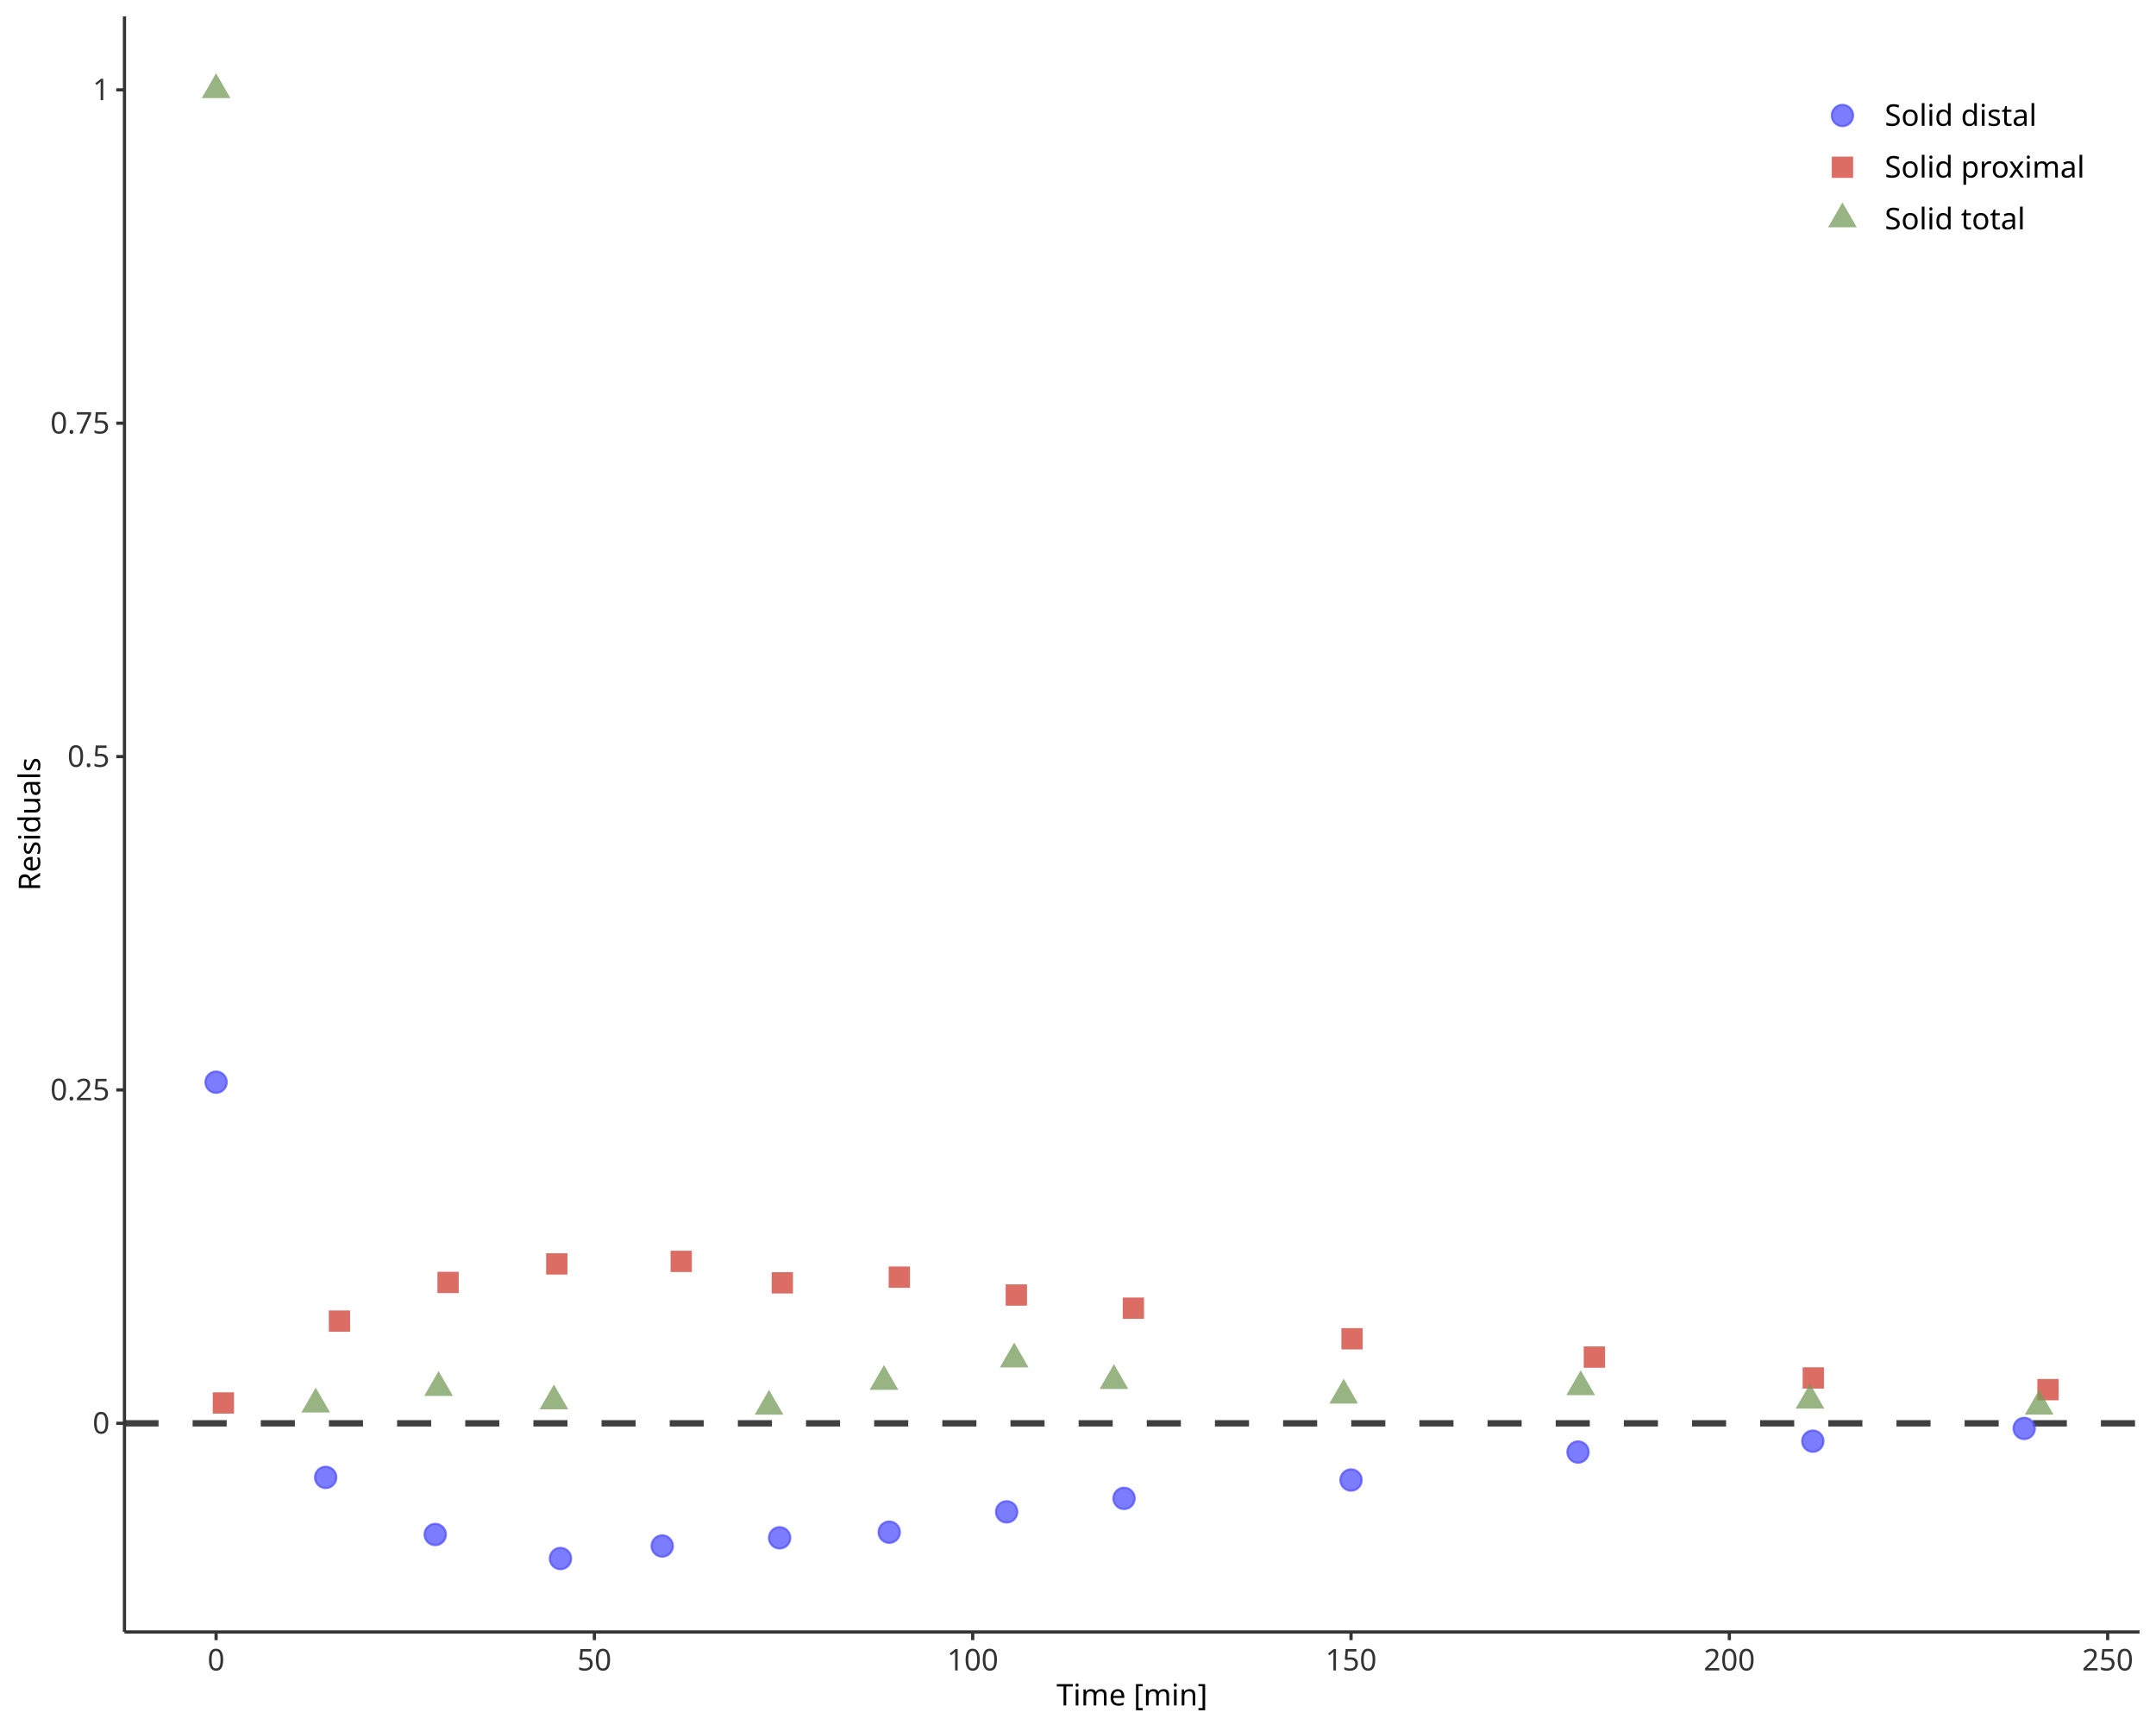
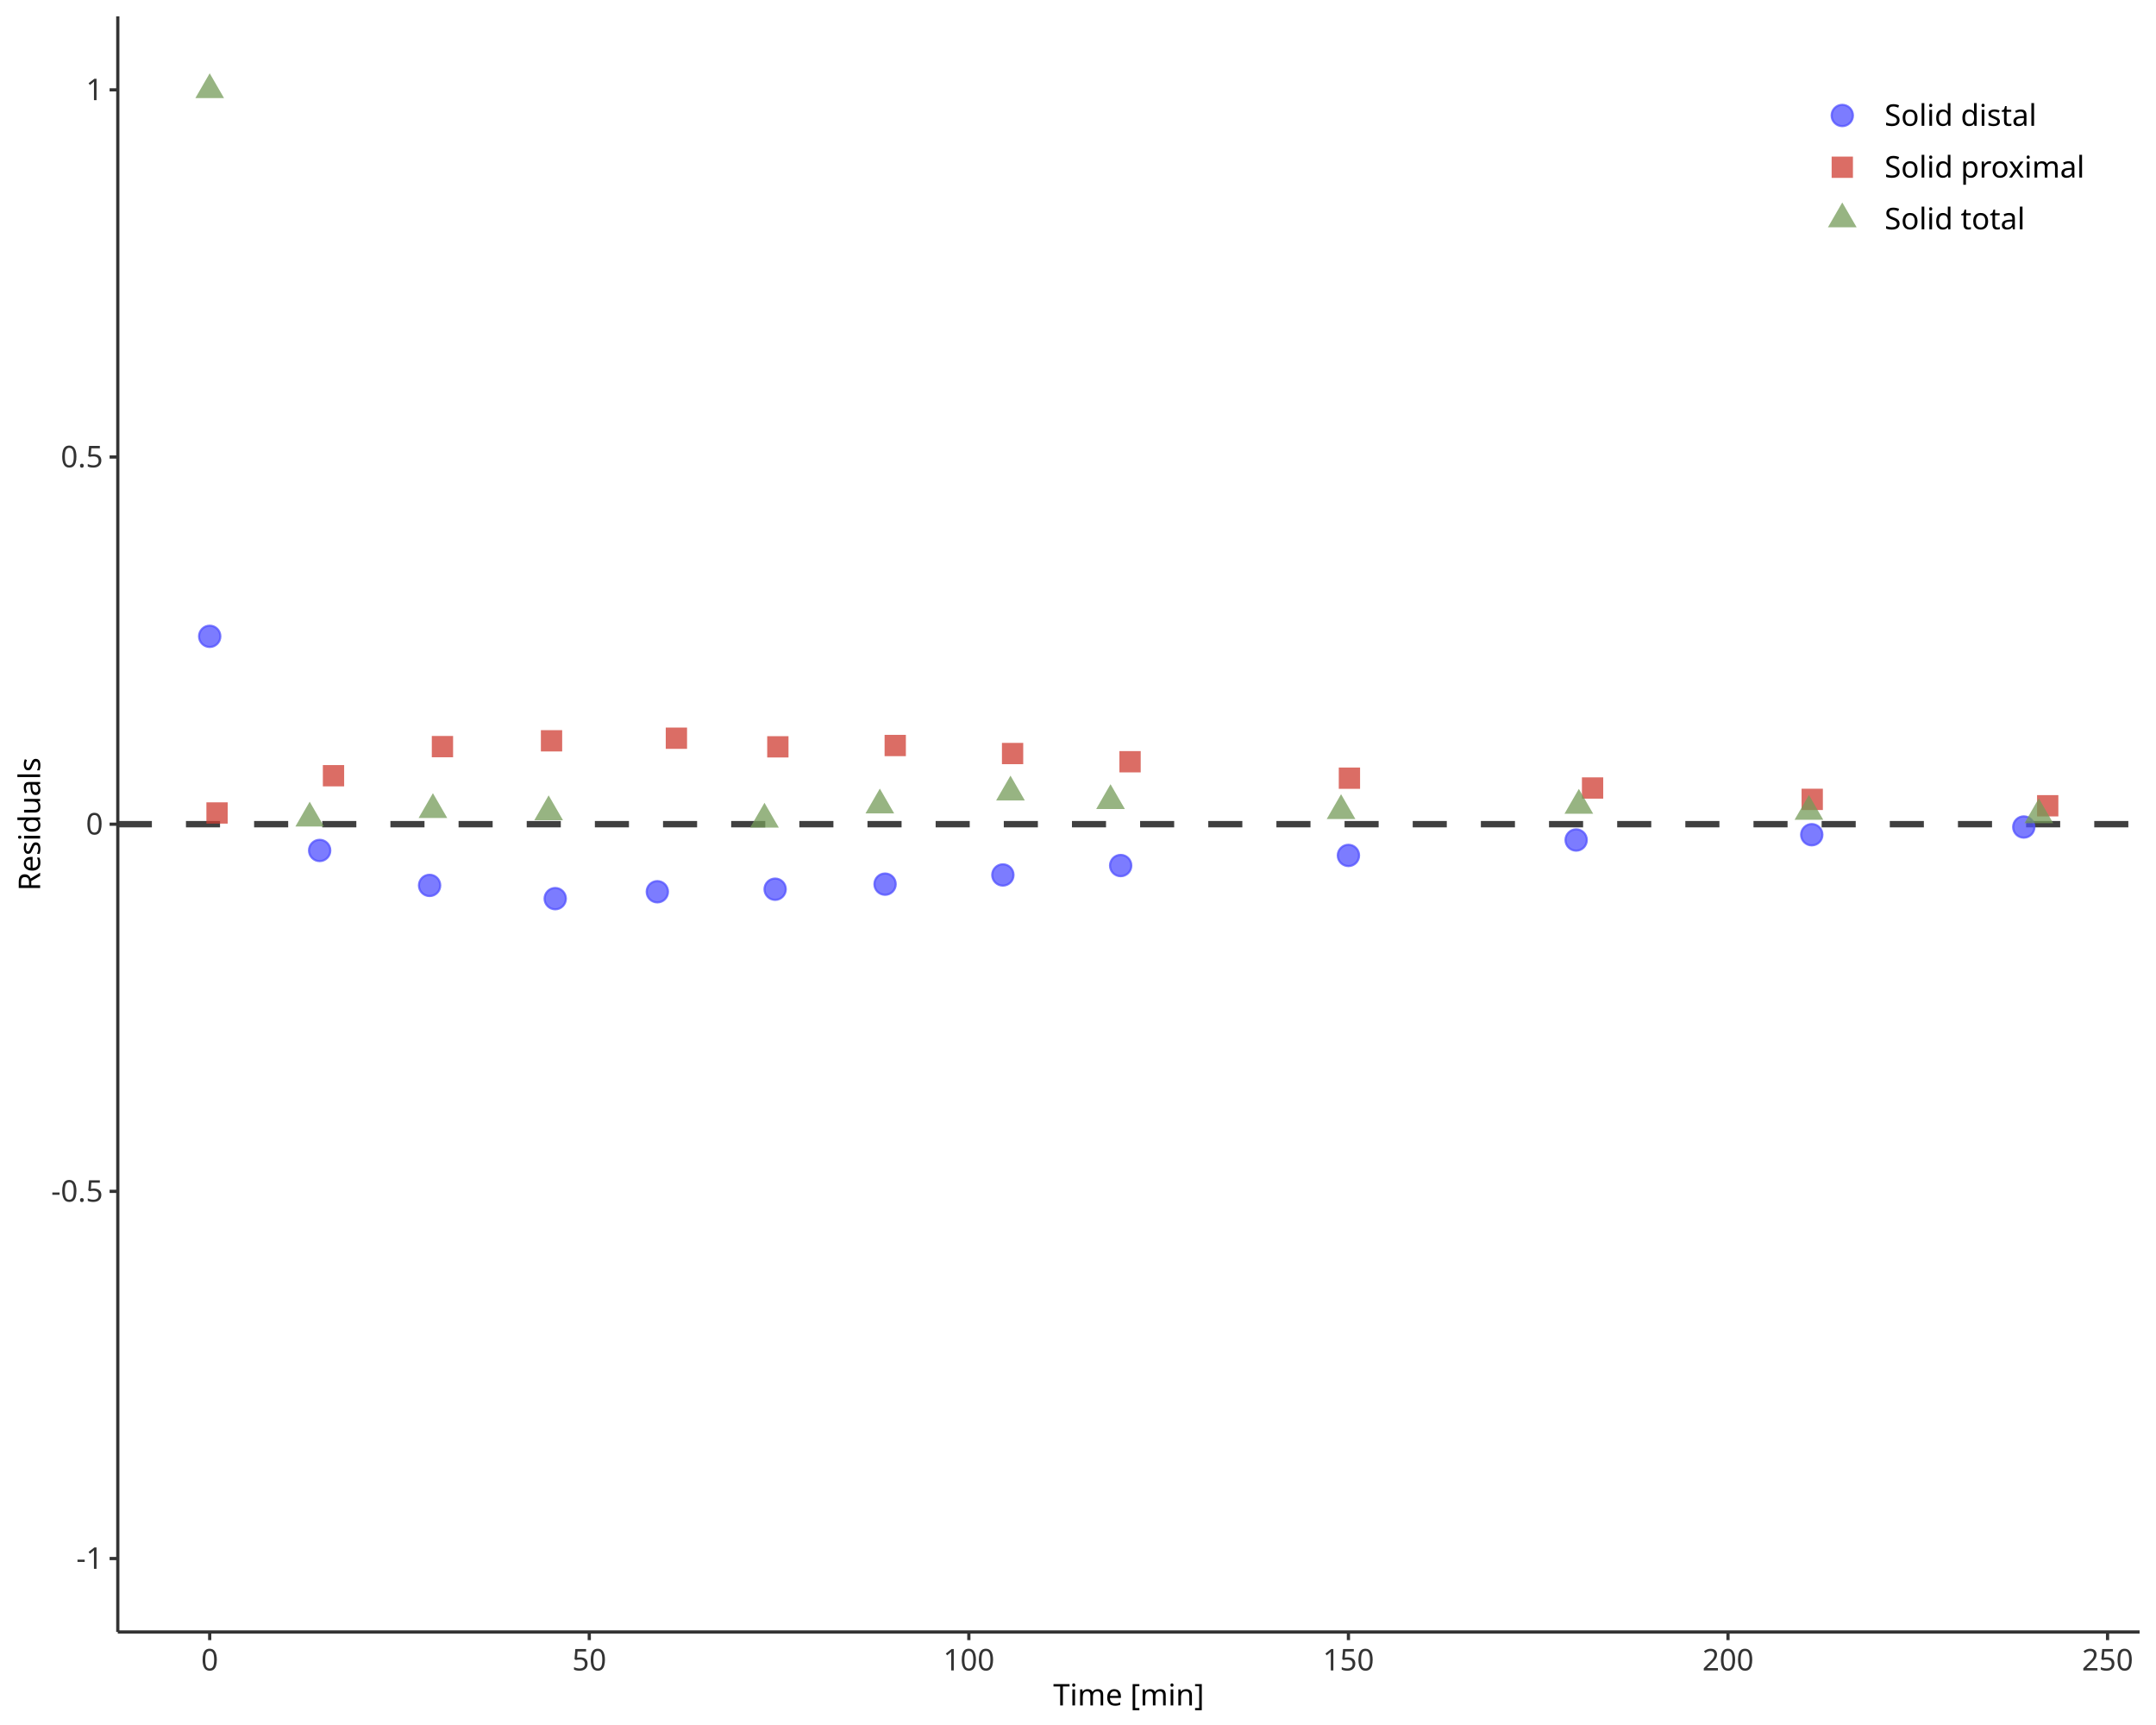
<svg xmlns="http://www.w3.org/2000/svg" class="svglite" data-engine-version="2.0" width="720.00pt" height="576.00pt" viewBox="0 0 720.00 576.00">
  <defs>
    <style type="text/css">
    .svglite line, .svglite polyline, .svglite polygon, .svglite path, .svglite rect, .svglite circle {
      fill: none;
      stroke: #000000;
      stroke-linecap: round;
      stroke-linejoin: round;
      stroke-miterlimit: 10.00;
    }
  </style>
  </defs>
  <rect width="100%" height="100%" style="stroke: none; fill: #FFFFFF;" />
  <defs>
    <clipPath id="cpMC4wMHw3MjAuMDB8MC4wMHw1NzYuMDA=">
      <rect x="0.00" y="0.00" width="720.00" height="576.00" />
    </clipPath>
  </defs>
  <g clip-path="url(#cpMC4wMHw3MjAuMDB8MC4wMHw1NzYuMDA=)">
    <rect x="0.00" y="0.00" width="720.00" height="576.00" style="stroke-width: 1.07; stroke: none; fill: #FFFFFF;" />
  </g>
  <defs>
-     <clipPath id="cpNDEuNTd8NzE0LjUyfDUuNDh8NTQ0Ljkz">
-       <rect x="41.57" y="5.48" width="672.95" height="539.45" />
+     <clipPath id="cpMzkuMzR8NzE0LjUyfDUuNDh8NTQ0Ljkz">
+       <rect x="39.34" y="5.48" width="675.18" height="539.45" />
    </clipPath>
  </defs>
-   <g clip-path="url(#cpNDEuNTd8NzE0LjUyfDUuNDh8NTQ0Ljkz)">
-     <rect x="41.57" y="5.48" width="672.95" height="539.45" style="stroke-width: 1.07; stroke: none; fill: #FFFFFF;" />
-     <polyline points="41.57,530.91 714.52,530.91 " style="stroke-width: 0.53; stroke: #FFFFFF; stroke-linecap: butt;" />
-     <polyline points="41.57,419.60 714.52,419.60 " style="stroke-width: 0.53; stroke: #FFFFFF; stroke-linecap: butt;" />
-     <polyline points="41.57,308.29 714.52,308.29 " style="stroke-width: 0.53; stroke: #FFFFFF; stroke-linecap: butt;" />
-     <polyline points="41.57,196.97 714.52,196.97 " style="stroke-width: 0.53; stroke: #FFFFFF; stroke-linecap: butt;" />
-     <polyline points="41.57,85.66 714.52,85.66 " style="stroke-width: 0.53; stroke: #FFFFFF; stroke-linecap: butt;" />
-     <polyline points="135.33,544.93 135.33,5.48 " style="stroke-width: 0.53; stroke: #FFFFFF; stroke-linecap: butt;" />
-     <polyline points="261.67,544.93 261.67,5.48 " style="stroke-width: 0.53; stroke: #FFFFFF; stroke-linecap: butt;" />
-     <polyline points="388.01,544.93 388.01,5.48 " style="stroke-width: 0.53; stroke: #FFFFFF; stroke-linecap: butt;" />
-     <polyline points="514.35,544.93 514.35,5.48 " style="stroke-width: 0.53; stroke: #FFFFFF; stroke-linecap: butt;" />
-     <polyline points="640.69,544.93 640.69,5.48 " style="stroke-width: 0.53; stroke: #FFFFFF; stroke-linecap: butt;" />
+   <g clip-path="url(#cpMzkuMzR8NzE0LjUyfDUuNDh8NTQ0Ljkz)">
+     <rect x="39.34" y="5.48" width="675.18" height="539.45" style="stroke-width: 1.07; stroke: none; fill: #FFFFFF;" />
  </g>
  <g clip-path="url(#cpMC4wMHw3MjAuMDB8MC4wMHw1NzYuMDA=)">
</g>
-   <g clip-path="url(#cpNDEuNTd8NzE0LjUyfDUuNDh8NTQ0Ljkz)">
+   <g clip-path="url(#cpMzkuMzR8NzE0LjUyfDUuNDh8NTQ0Ljkz)">
</g>
  <g clip-path="url(#cpMC4wMHw3MjAuMDB8MC4wMHw1NzYuMDA=)">
</g>
-   <g clip-path="url(#cpNDEuNTd8NzE0LjUyfDUuNDh8NTQ0Ljkz)">
+   <g clip-path="url(#cpMzkuMzR8NzE0LjUyfDUuNDh8NTQ0Ljkz)">
</g>
  <g clip-path="url(#cpMC4wMHw3MjAuMDB8MC4wMHw1NzYuMDA=)">
</g>
-   <g clip-path="url(#cpNDEuNTd8NzE0LjUyfDUuNDh8NTQ0Ljkz)">
+   <g clip-path="url(#cpMzkuMzR8NzE0LjUyfDUuNDh8NTQ0Ljkz)">
</g>
  <g clip-path="url(#cpMC4wMHw3MjAuMDB8MC4wMHw1NzYuMDA=)">
</g>
-   <g clip-path="url(#cpNDEuNTd8NzE0LjUyfDUuNDh8NTQ0Ljkz)">
+   <g clip-path="url(#cpMzkuMzR8NzE0LjUyfDUuNDh8NTQ0Ljkz)">
</g>
  <g clip-path="url(#cpMC4wMHw3MjAuMDB8MC4wMHw1NzYuMDA=)">
</g>
-   <g clip-path="url(#cpNDEuNTd8NzE0LjUyfDUuNDh8NTQ0Ljkz)">
+   <g clip-path="url(#cpMzkuMzR8NzE0LjUyfDUuNDh8NTQ0Ljkz)">
</g>
  <g clip-path="url(#cpMC4wMHw3MjAuMDB8MC4wMHw1NzYuMDA=)">
</g>
-   <g clip-path="url(#cpNDEuNTd8NzE0LjUyfDUuNDh8NTQ0Ljkz)">
+   <g clip-path="url(#cpMzkuMzR8NzE0LjUyfDUuNDh8NTQ0Ljkz)">
</g>
  <g clip-path="url(#cpMC4wMHw3MjAuMDB8MC4wMHw1NzYuMDA=)">
</g>
-   <g clip-path="url(#cpNDEuNTd8NzE0LjUyfDUuNDh8NTQ0Ljkz)">
+   <g clip-path="url(#cpMzkuMzR8NzE0LjUyfDUuNDh8NTQ0Ljkz)">
</g>
  <g clip-path="url(#cpMC4wMHw3MjAuMDB8MC4wMHw1NzYuMDA=)">
</g>
-   <g clip-path="url(#cpNDEuNTd8NzE0LjUyfDUuNDh8NTQ0Ljkz)">
+   <g clip-path="url(#cpMzkuMzR8NzE0LjUyfDUuNDh8NTQ0Ljkz)">
</g>
  <g clip-path="url(#cpMC4wMHw3MjAuMDB8MC4wMHw1NzYuMDA=)">
</g>
-   <g clip-path="url(#cpNDEuNTd8NzE0LjUyfDUuNDh8NTQ0Ljkz)">
+   <g clip-path="url(#cpMzkuMzR8NzE0LjUyfDUuNDh8NTQ0Ljkz)">
</g>
  <g clip-path="url(#cpMC4wMHw3MjAuMDB8MC4wMHw1NzYuMDA=)">
</g>
-   <g clip-path="url(#cpNDEuNTd8NzE0LjUyfDUuNDh8NTQ0Ljkz)">
+   <g clip-path="url(#cpMzkuMzR8NzE0LjUyfDUuNDh8NTQ0Ljkz)">
</g>
  <g clip-path="url(#cpMC4wMHw3MjAuMDB8MC4wMHw1NzYuMDA=)">
</g>
-   <g clip-path="url(#cpNDEuNTd8NzE0LjUyfDUuNDh8NTQ0Ljkz)">
+   <g clip-path="url(#cpMzkuMzR8NzE0LjUyfDUuNDh8NTQ0Ljkz)">
</g>
  <g clip-path="url(#cpMC4wMHw3MjAuMDB8MC4wMHw1NzYuMDA=)">
</g>
-   <g clip-path="url(#cpNDEuNTd8NzE0LjUyfDUuNDh8NTQ0Ljkz)">
+   <g clip-path="url(#cpMzkuMzR8NzE0LjUyfDUuNDh8NTQ0Ljkz)">
</g>
  <g clip-path="url(#cpMC4wMHw3MjAuMDB8MC4wMHw1NzYuMDA=)">
</g>
-   <g clip-path="url(#cpNDEuNTd8NzE0LjUyfDUuNDh8NTQ0Ljkz)">
+   <g clip-path="url(#cpMzkuMzR8NzE0LjUyfDUuNDh8NTQ0Ljkz)">
</g>
  <g clip-path="url(#cpMC4wMHw3MjAuMDB8MC4wMHw1NzYuMDA=)">
</g>
-   <g clip-path="url(#cpNDEuNTd8NzE0LjUyfDUuNDh8NTQ0Ljkz)">
+   <g clip-path="url(#cpMzkuMzR8NzE0LjUyfDUuNDh8NTQ0Ljkz)">
</g>
  <g clip-path="url(#cpMC4wMHw3MjAuMDB8MC4wMHw1NzYuMDA=)">
</g>
-   <g clip-path="url(#cpNDEuNTd8NzE0LjUyfDUuNDh8NTQ0Ljkz)">
+   <g clip-path="url(#cpMzkuMzR8NzE0LjUyfDUuNDh8NTQ0Ljkz)">
</g>
  <g clip-path="url(#cpMC4wMHw3MjAuMDB8MC4wMHw1NzYuMDA=)">
</g>
-   <g clip-path="url(#cpNDEuNTd8NzE0LjUyfDUuNDh8NTQ0Ljkz)">
-     <line x1="41.57" y1="475.26" x2="714.52" y2="475.26" style="stroke-width: 2.13; stroke: #000000; stroke-opacity: 0.75; stroke-dasharray: 11.38,11.38; stroke-linecap: butt;" />
-     <circle cx="72.16" cy="361.36" r="3.56" style="stroke-width: 0.71; stroke: #5050FF; stroke-opacity: 0.75; fill: #5050FF; fill-opacity: 0.75;" />
-     <circle cx="108.76" cy="493.32" r="3.56" style="stroke-width: 0.71; stroke: #5050FF; stroke-opacity: 0.75; fill: #5050FF; fill-opacity: 0.75;" />
-     <circle cx="145.35" cy="512.39" r="3.56" style="stroke-width: 0.71; stroke: #5050FF; stroke-opacity: 0.75; fill: #5050FF; fill-opacity: 0.75;" />
-     <circle cx="187.17" cy="520.41" r="3.56" style="stroke-width: 0.71; stroke: #5050FF; stroke-opacity: 0.75; fill: #5050FF; fill-opacity: 0.75;" />
-     <circle cx="221.15" cy="516.23" r="3.56" style="stroke-width: 0.71; stroke: #5050FF; stroke-opacity: 0.75; fill: #5050FF; fill-opacity: 0.75;" />
-     <circle cx="260.36" cy="513.50" r="3.56" style="stroke-width: 0.71; stroke: #5050FF; stroke-opacity: 0.75; fill: #5050FF; fill-opacity: 0.75;" />
-     <circle cx="296.96" cy="511.62" r="3.56" style="stroke-width: 0.71; stroke: #5050FF; stroke-opacity: 0.75; fill: #5050FF; fill-opacity: 0.75;" />
-     <circle cx="336.17" cy="504.83" r="3.56" style="stroke-width: 0.71; stroke: #5050FF; stroke-opacity: 0.75; fill: #5050FF; fill-opacity: 0.75;" />
-     <circle cx="375.38" cy="500.33" r="3.56" style="stroke-width: 0.71; stroke: #5050FF; stroke-opacity: 0.75; fill: #5050FF; fill-opacity: 0.75;" />
-     <circle cx="451.18" cy="494.20" r="3.56" style="stroke-width: 0.71; stroke: #5050FF; stroke-opacity: 0.75; fill: #5050FF; fill-opacity: 0.75;" />
-     <circle cx="526.98" cy="484.86" r="3.56" style="stroke-width: 0.71; stroke: #5050FF; stroke-opacity: 0.75; fill: #5050FF; fill-opacity: 0.75;" />
-     <circle cx="605.40" cy="481.22" r="3.56" style="stroke-width: 0.71; stroke: #5050FF; stroke-opacity: 0.75; fill: #5050FF; fill-opacity: 0.75;" />
-     <circle cx="675.98" cy="476.97" r="3.56" style="stroke-width: 0.71; stroke: #5050FF; stroke-opacity: 0.75; fill: #5050FF; fill-opacity: 0.75;" />
-     <polygon points="71.05,472.02 78.16,472.02 78.16,464.91 71.05,464.91 " style="stroke-width: 0.71; stroke: none; fill: #CE3D32; fill-opacity: 0.75;" />
-     <polygon points="109.81,444.69 116.92,444.69 116.92,437.58 109.81,437.58 " style="stroke-width: 0.71; stroke: none; fill: #CE3D32; fill-opacity: 0.75;" />
-     <polygon points="146.08,431.78 153.19,431.78 153.19,424.67 146.08,424.67 " style="stroke-width: 0.71; stroke: none; fill: #CE3D32; fill-opacity: 0.75;" />
-     <polygon points="182.38,425.59 189.49,425.59 189.49,418.48 182.38,418.48 " style="stroke-width: 0.71; stroke: none; fill: #CE3D32; fill-opacity: 0.75;" />
-     <polygon points="223.94,424.74 231.05,424.74 231.05,417.63 223.94,417.63 " style="stroke-width: 0.71; stroke: none; fill: #CE3D32; fill-opacity: 0.75;" />
-     <polygon points="257.71,431.91 264.82,431.91 264.82,424.80 257.71,424.80 " style="stroke-width: 0.71; stroke: none; fill: #CE3D32; fill-opacity: 0.75;" />
-     <polygon points="296.78,430.01 303.89,430.01 303.89,422.90 296.78,422.90 " style="stroke-width: 0.71; stroke: none; fill: #CE3D32; fill-opacity: 0.75;" />
-     <polygon points="335.85,435.98 342.96,435.98 342.96,428.87 335.85,428.87 " style="stroke-width: 0.71; stroke: none; fill: #CE3D32; fill-opacity: 0.75;" />
-     <polygon points="374.94,440.37 382.05,440.37 382.05,433.26 374.94,433.26 " style="stroke-width: 0.71; stroke: none; fill: #CE3D32; fill-opacity: 0.75;" />
-     <polygon points="447.96,450.59 455.07,450.59 455.07,443.48 447.96,443.48 " style="stroke-width: 0.71; stroke: none; fill: #CE3D32; fill-opacity: 0.75;" />
-     <polygon points="528.89,456.71 536.00,456.71 536.00,449.59 528.89,449.59 " style="stroke-width: 0.71; stroke: none; fill: #CE3D32; fill-opacity: 0.75;" />
-     <polygon points="602.00,463.67 609.11,463.67 609.11,456.56 602.00,456.56 " style="stroke-width: 0.71; stroke: none; fill: #CE3D32; fill-opacity: 0.75;" />
-     <polygon points="680.38,467.58 687.49,467.58 687.49,460.47 680.38,460.47 " style="stroke-width: 0.71; stroke: none; fill: #CE3D32; fill-opacity: 0.75;" />
-     <polygon points="72.16,24.47 76.95,32.76 67.37,32.76 " style="stroke-width: 0.71; stroke: none; fill: #749B58; fill-opacity: 0.75;" />
-     <polygon points="105.44,463.35 110.23,471.64 100.66,471.64 " style="stroke-width: 0.71; stroke: none; fill: #749B58; fill-opacity: 0.75;" />
-     <polygon points="146.46,457.82 151.25,466.11 141.67,466.11 " style="stroke-width: 0.71; stroke: none; fill: #749B58; fill-opacity: 0.75;" />
-     <polygon points="184.98,462.30 189.76,470.59 180.19,470.59 " style="stroke-width: 0.71; stroke: none; fill: #749B58; fill-opacity: 0.75;" />
-     <polygon points="256.82,464.09 261.61,472.38 252.03,472.38 " style="stroke-width: 0.71; stroke: none; fill: #749B58; fill-opacity: 0.75;" />
-     <polygon points="295.21,455.80 300.00,464.09 290.42,464.09 " style="stroke-width: 0.71; stroke: none; fill: #749B58; fill-opacity: 0.75;" />
-     <polygon points="338.70,448.30 343.48,456.59 333.91,456.59 " style="stroke-width: 0.71; stroke: none; fill: #749B58; fill-opacity: 0.75;" />
-     <polygon points="372.00,455.51 376.79,463.80 367.21,463.80 " style="stroke-width: 0.71; stroke: none; fill: #749B58; fill-opacity: 0.75;" />
-     <polygon points="448.73,460.37 453.52,468.67 443.94,468.67 " style="stroke-width: 0.71; stroke: none; fill: #749B58; fill-opacity: 0.75;" />
-     <polygon points="527.88,457.56 532.66,465.85 523.09,465.85 " style="stroke-width: 0.71; stroke: none; fill: #749B58; fill-opacity: 0.75;" />
-     <polygon points="604.45,462.05 609.24,470.34 599.67,470.34 " style="stroke-width: 0.71; stroke: none; fill: #749B58; fill-opacity: 0.75;" />
-     <polygon points="680.98,464.07 685.77,472.36 676.19,472.36 " style="stroke-width: 0.71; stroke: none; fill: #749B58; fill-opacity: 0.75;" />
+   <g clip-path="url(#cpMzkuMzR8NzE0LjUyfDUuNDh8NTQ0Ljkz)">
+     <line x1="39.34" y1="275.21" x2="714.52" y2="275.21" style="stroke-width: 2.13; stroke: #000000; stroke-opacity: 0.75; stroke-dasharray: 11.38,11.38; stroke-linecap: butt;" />
+     <circle cx="70.03" cy="212.48" r="3.56" style="stroke-width: 0.71; stroke: #5050FF; stroke-opacity: 0.75; fill: #5050FF; fill-opacity: 0.75;" />
+     <circle cx="106.75" cy="283.98" r="3.56" style="stroke-width: 0.71; stroke: #5050FF; stroke-opacity: 0.75; fill: #5050FF; fill-opacity: 0.75;" />
+     <circle cx="143.46" cy="295.65" r="3.56" style="stroke-width: 0.71; stroke: #5050FF; stroke-opacity: 0.75; fill: #5050FF; fill-opacity: 0.75;" />
+     <circle cx="185.42" cy="300.07" r="3.56" style="stroke-width: 0.71; stroke: #5050FF; stroke-opacity: 0.75; fill: #5050FF; fill-opacity: 0.75;" />
+     <circle cx="219.52" cy="297.77" r="3.56" style="stroke-width: 0.71; stroke: #5050FF; stroke-opacity: 0.75; fill: #5050FF; fill-opacity: 0.75;" />
+     <circle cx="258.86" cy="296.92" r="3.56" style="stroke-width: 0.71; stroke: #5050FF; stroke-opacity: 0.75; fill: #5050FF; fill-opacity: 0.75;" />
+     <circle cx="295.57" cy="295.23" r="3.56" style="stroke-width: 0.71; stroke: #5050FF; stroke-opacity: 0.75; fill: #5050FF; fill-opacity: 0.75;" />
+     <circle cx="334.91" cy="292.16" r="3.56" style="stroke-width: 0.71; stroke: #5050FF; stroke-opacity: 0.75; fill: #5050FF; fill-opacity: 0.75;" />
+     <circle cx="374.25" cy="289.02" r="3.56" style="stroke-width: 0.71; stroke: #5050FF; stroke-opacity: 0.75; fill: #5050FF; fill-opacity: 0.75;" />
+     <circle cx="450.31" cy="285.64" r="3.56" style="stroke-width: 0.71; stroke: #5050FF; stroke-opacity: 0.75; fill: #5050FF; fill-opacity: 0.75;" />
+     <circle cx="526.36" cy="280.49" r="3.56" style="stroke-width: 0.71; stroke: #5050FF; stroke-opacity: 0.75; fill: #5050FF; fill-opacity: 0.75;" />
+     <circle cx="605.04" cy="278.72" r="3.56" style="stroke-width: 0.71; stroke: #5050FF; stroke-opacity: 0.75; fill: #5050FF; fill-opacity: 0.75;" />
+     <circle cx="675.85" cy="276.15" r="3.56" style="stroke-width: 0.71; stroke: #5050FF; stroke-opacity: 0.75; fill: #5050FF; fill-opacity: 0.75;" />
+     <polygon points="68.93,275.02 76.04,275.02 76.04,267.91 68.93,267.91 " style="stroke-width: 0.71; stroke: none; fill: #CE3D32; fill-opacity: 0.75;" />
+     <polygon points="107.82,262.58 114.93,262.58 114.93,255.47 107.82,255.47 " style="stroke-width: 0.71; stroke: none; fill: #CE3D32; fill-opacity: 0.75;" />
+     <polygon points="144.20,252.86 151.31,252.86 151.31,245.75 144.20,245.75 " style="stroke-width: 0.71; stroke: none; fill: #CE3D32; fill-opacity: 0.75;" />
+     <polygon points="180.63,250.92 187.74,250.92 187.74,243.81 180.63,243.81 " style="stroke-width: 0.71; stroke: none; fill: #CE3D32; fill-opacity: 0.75;" />
+     <polygon points="222.33,250.05 229.44,250.05 229.44,242.94 222.33,242.94 " style="stroke-width: 0.71; stroke: none; fill: #CE3D32; fill-opacity: 0.75;" />
+     <polygon points="256.21,252.93 263.32,252.93 263.32,245.82 256.21,245.82 " style="stroke-width: 0.71; stroke: none; fill: #CE3D32; fill-opacity: 0.75;" />
+     <polygon points="295.41,252.49 302.52,252.49 302.52,245.38 295.41,245.38 " style="stroke-width: 0.71; stroke: none; fill: #CE3D32; fill-opacity: 0.75;" />
+     <polygon points="334.60,255.17 341.71,255.17 341.71,248.06 334.60,248.06 " style="stroke-width: 0.71; stroke: none; fill: #CE3D32; fill-opacity: 0.75;" />
+     <polygon points="373.83,257.91 380.94,257.91 380.94,250.80 373.83,250.80 " style="stroke-width: 0.71; stroke: none; fill: #CE3D32; fill-opacity: 0.75;" />
+     <polygon points="447.09,263.40 454.20,263.40 454.20,256.29 447.09,256.29 " style="stroke-width: 0.71; stroke: none; fill: #CE3D32; fill-opacity: 0.75;" />
+     <polygon points="528.29,266.68 535.40,266.68 535.40,259.57 528.29,259.57 " style="stroke-width: 0.71; stroke: none; fill: #CE3D32; fill-opacity: 0.75;" />
+     <polygon points="601.64,270.48 608.75,270.48 608.75,263.36 601.64,263.36 " style="stroke-width: 0.71; stroke: none; fill: #CE3D32; fill-opacity: 0.75;" />
+     <polygon points="680.28,272.61 687.39,272.61 687.39,265.50 680.28,265.50 " style="stroke-width: 0.71; stroke: none; fill: #CE3D32; fill-opacity: 0.75;" />
+     <polygon points="70.03,24.47 74.82,32.76 65.24,32.76 " style="stroke-width: 0.71; stroke: none; fill: #749B58; fill-opacity: 0.75;" />
+     <polygon points="103.42,267.69 108.21,275.99 98.64,275.99 " style="stroke-width: 0.71; stroke: none; fill: #749B58; fill-opacity: 0.75;" />
+     <polygon points="144.57,264.85 149.36,273.14 139.79,273.14 " style="stroke-width: 0.71; stroke: none; fill: #749B58; fill-opacity: 0.75;" />
+     <polygon points="183.22,265.58 188.01,273.88 178.43,273.88 " style="stroke-width: 0.71; stroke: none; fill: #749B58; fill-opacity: 0.75;" />
+     <polygon points="255.30,268.06 260.09,276.35 250.51,276.35 " style="stroke-width: 0.71; stroke: none; fill: #749B58; fill-opacity: 0.75;" />
+     <polygon points="293.82,263.32 298.61,271.61 289.03,271.61 " style="stroke-width: 0.71; stroke: none; fill: #749B58; fill-opacity: 0.75;" />
+     <polygon points="337.45,258.99 342.24,267.28 332.66,267.28 " style="stroke-width: 0.71; stroke: none; fill: #749B58; fill-opacity: 0.75;" />
+     <polygon points="370.86,261.85 375.65,270.14 366.08,270.14 " style="stroke-width: 0.71; stroke: none; fill: #749B58; fill-opacity: 0.75;" />
+     <polygon points="447.85,265.19 452.63,273.48 443.06,273.48 " style="stroke-width: 0.71; stroke: none; fill: #749B58; fill-opacity: 0.75;" />
+     <polygon points="527.26,263.42 532.04,271.71 522.47,271.71 " style="stroke-width: 0.71; stroke: none; fill: #749B58; fill-opacity: 0.75;" />
+     <polygon points="604.09,265.45 608.88,273.74 599.30,273.74 " style="stroke-width: 0.71; stroke: none; fill: #749B58; fill-opacity: 0.75;" />
+     <polygon points="680.87,266.56 685.66,274.86 676.08,274.86 " style="stroke-width: 0.71; stroke: none; fill: #749B58; fill-opacity: 0.75;" />
  </g>
  <g clip-path="url(#cpMC4wMHw3MjAuMDB8MC4wMHw1NzYuMDA=)">
-     <polyline points="41.57,544.93 41.57,5.48 " style="stroke-width: 1.07; stroke: #333333; stroke-linecap: butt;" />
-     <text x="36.64" y="478.70" text-anchor="end" style="font-size: 10.00px; fill: #333333; font-family: sans;" textLength="5.56px" lengthAdjust="spacingAndGlyphs">0</text>
-     <text x="36.64" y="367.38" text-anchor="end" style="font-size: 10.00px; fill: #333333; font-family: sans;" textLength="19.46px" lengthAdjust="spacingAndGlyphs">0.25</text>
-     <text x="36.64" y="256.07" text-anchor="end" style="font-size: 10.00px; fill: #333333; font-family: sans;" textLength="13.90px" lengthAdjust="spacingAndGlyphs">0.5</text>
-     <text x="36.64" y="144.76" text-anchor="end" style="font-size: 10.00px; fill: #333333; font-family: sans;" textLength="19.46px" lengthAdjust="spacingAndGlyphs">0.75</text>
-     <text x="36.64" y="33.44" text-anchor="end" style="font-size: 10.00px; fill: #333333; font-family: sans;" textLength="5.56px" lengthAdjust="spacingAndGlyphs">1</text>
-     <polyline points="38.83,475.26 41.57,475.26 " style="stroke-width: 1.07; stroke: #333333; stroke-linecap: butt;" />
-     <polyline points="38.83,363.94 41.57,363.94 " style="stroke-width: 1.07; stroke: #333333; stroke-linecap: butt;" />
-     <polyline points="38.83,252.63 41.57,252.63 " style="stroke-width: 1.07; stroke: #333333; stroke-linecap: butt;" />
-     <polyline points="38.83,141.31 41.57,141.31 " style="stroke-width: 1.07; stroke: #333333; stroke-linecap: butt;" />
-     <polyline points="38.83,30.00 41.57,30.00 " style="stroke-width: 1.07; stroke: #333333; stroke-linecap: butt;" />
-     <polyline points="41.57,544.93 714.52,544.93 " style="stroke-width: 1.07; stroke: #333333; stroke-linecap: butt;" />
-     <polyline points="72.16,547.67 72.16,544.93 " style="stroke-width: 1.07; stroke: #333333; stroke-linecap: butt;" />
-     <polyline points="198.50,547.67 198.50,544.93 " style="stroke-width: 1.07; stroke: #333333; stroke-linecap: butt;" />
-     <polyline points="324.84,547.67 324.84,544.93 " style="stroke-width: 1.07; stroke: #333333; stroke-linecap: butt;" />
-     <polyline points="451.18,547.67 451.18,544.93 " style="stroke-width: 1.07; stroke: #333333; stroke-linecap: butt;" />
-     <polyline points="577.52,547.67 577.52,544.93 " style="stroke-width: 1.07; stroke: #333333; stroke-linecap: butt;" />
-     <polyline points="703.86,547.67 703.86,544.93 " style="stroke-width: 1.07; stroke: #333333; stroke-linecap: butt;" />
-     <text x="72.16" y="557.78" text-anchor="middle" style="font-size: 10.00px; fill: #333333; font-family: sans;" textLength="5.56px" lengthAdjust="spacingAndGlyphs">0</text>
-     <text x="198.50" y="557.78" text-anchor="middle" style="font-size: 10.00px; fill: #333333; font-family: sans;" textLength="11.12px" lengthAdjust="spacingAndGlyphs">50</text>
-     <text x="324.84" y="557.78" text-anchor="middle" style="font-size: 10.00px; fill: #333333; font-family: sans;" textLength="16.69px" lengthAdjust="spacingAndGlyphs">100</text>
-     <text x="451.18" y="557.78" text-anchor="middle" style="font-size: 10.00px; fill: #333333; font-family: sans;" textLength="16.69px" lengthAdjust="spacingAndGlyphs">150</text>
-     <text x="577.52" y="557.78" text-anchor="middle" style="font-size: 10.00px; fill: #333333; font-family: sans;" textLength="16.69px" lengthAdjust="spacingAndGlyphs">200</text>
-     <text x="703.86" y="557.78" text-anchor="middle" style="font-size: 10.00px; fill: #333333; font-family: sans;" textLength="16.69px" lengthAdjust="spacingAndGlyphs">250</text>
-     <text x="378.05" y="569.48" text-anchor="middle" style="font-size: 10.00px; font-family: sans;" textLength="46.67px" lengthAdjust="spacingAndGlyphs">Time [min]</text>
+     <polyline points="39.34,544.93 39.34,5.48 " style="stroke-width: 1.07; stroke: #333333; stroke-linecap: butt;" />
+     <text x="34.41" y="523.85" text-anchor="end" style="font-size: 10.00px; fill: #333333; font-family: sans;" textLength="8.89px" lengthAdjust="spacingAndGlyphs">-1</text>
+     <text x="34.41" y="401.25" text-anchor="end" style="font-size: 10.00px; fill: #333333; font-family: sans;" textLength="17.23px" lengthAdjust="spacingAndGlyphs">-0.5</text>
+     <text x="34.41" y="278.65" text-anchor="end" style="font-size: 10.00px; fill: #333333; font-family: sans;" textLength="5.56px" lengthAdjust="spacingAndGlyphs">0</text>
+     <text x="34.41" y="156.04" text-anchor="end" style="font-size: 10.00px; fill: #333333; font-family: sans;" textLength="13.90px" lengthAdjust="spacingAndGlyphs">0.5</text>
+     <text x="34.41" y="33.44" text-anchor="end" style="font-size: 10.00px; fill: #333333; font-family: sans;" textLength="5.56px" lengthAdjust="spacingAndGlyphs">1</text>
+     <polyline points="36.60,520.41 39.34,520.41 " style="stroke-width: 1.07; stroke: #333333; stroke-linecap: butt;" />
+     <polyline points="36.60,397.81 39.34,397.81 " style="stroke-width: 1.07; stroke: #333333; stroke-linecap: butt;" />
+     <polyline points="36.60,275.21 39.34,275.21 " style="stroke-width: 1.07; stroke: #333333; stroke-linecap: butt;" />
+     <polyline points="36.60,152.60 39.34,152.60 " style="stroke-width: 1.07; stroke: #333333; stroke-linecap: butt;" />
+     <polyline points="36.60,30.00 39.34,30.00 " style="stroke-width: 1.07; stroke: #333333; stroke-linecap: butt;" />
+     <polyline points="39.34,544.93 714.52,544.93 " style="stroke-width: 1.07; stroke: #333333; stroke-linecap: butt;" />
+     <polyline points="70.03,547.67 70.03,544.93 " style="stroke-width: 1.07; stroke: #333333; stroke-linecap: butt;" />
+     <polyline points="196.79,547.67 196.79,544.93 " style="stroke-width: 1.07; stroke: #333333; stroke-linecap: butt;" />
+     <polyline points="323.55,547.67 323.55,544.93 " style="stroke-width: 1.07; stroke: #333333; stroke-linecap: butt;" />
+     <polyline points="450.31,547.67 450.31,544.93 " style="stroke-width: 1.07; stroke: #333333; stroke-linecap: butt;" />
+     <polyline points="577.07,547.67 577.07,544.93 " style="stroke-width: 1.07; stroke: #333333; stroke-linecap: butt;" />
+     <polyline points="703.82,547.67 703.82,544.93 " style="stroke-width: 1.07; stroke: #333333; stroke-linecap: butt;" />
+     <text x="70.03" y="557.78" text-anchor="middle" style="font-size: 10.00px; fill: #333333; font-family: sans;" textLength="5.56px" lengthAdjust="spacingAndGlyphs">0</text>
+     <text x="196.79" y="557.78" text-anchor="middle" style="font-size: 10.00px; fill: #333333; font-family: sans;" textLength="11.12px" lengthAdjust="spacingAndGlyphs">50</text>
+     <text x="323.55" y="557.78" text-anchor="middle" style="font-size: 10.00px; fill: #333333; font-family: sans;" textLength="16.69px" lengthAdjust="spacingAndGlyphs">100</text>
+     <text x="450.31" y="557.78" text-anchor="middle" style="font-size: 10.00px; fill: #333333; font-family: sans;" textLength="16.69px" lengthAdjust="spacingAndGlyphs">150</text>
+     <text x="577.07" y="557.78" text-anchor="middle" style="font-size: 10.00px; fill: #333333; font-family: sans;" textLength="16.69px" lengthAdjust="spacingAndGlyphs">200</text>
+     <text x="703.82" y="557.78" text-anchor="middle" style="font-size: 10.00px; fill: #333333; font-family: sans;" textLength="16.69px" lengthAdjust="spacingAndGlyphs">250</text>
+     <text x="376.93" y="569.48" text-anchor="middle" style="font-size: 10.00px; font-family: sans;" textLength="46.67px" lengthAdjust="spacingAndGlyphs">Time [min]</text>
    <text transform="translate(13.40,275.21) rotate(-90)" text-anchor="middle" style="font-size: 10.00px; font-family: sans;" textLength="43.92px" lengthAdjust="spacingAndGlyphs">Residuals</text>
-     <rect x="601.17" y="18.97" width="96.53" height="68.28" style="stroke-width: 1.07; stroke: none; fill: #FFFFFF;" />
-     <rect x="606.65" y="29.92" width="17.28" height="17.28" style="stroke-width: 1.07; stroke: none; fill: #FFFFFF;" />
-     <circle cx="615.29" cy="38.56" r="3.56" style="stroke-width: 0.71; stroke: #5050FF; stroke-opacity: 0.75; fill: #5050FF; fill-opacity: 0.75;" />
-     <rect x="606.65" y="47.20" width="17.28" height="17.28" style="stroke-width: 1.07; stroke: none; fill: #FFFFFF;" />
-     <polygon points="611.73,59.40 618.85,59.40 618.85,52.29 611.73,52.29 " style="stroke-width: 0.71; stroke: none; fill: #CE3D32; fill-opacity: 0.75;" />
-     <rect x="606.65" y="64.48" width="17.28" height="17.28" style="stroke-width: 1.07; stroke: none; fill: #FFFFFF;" />
-     <polygon points="615.29,67.60 620.08,75.89 610.50,75.89 " style="stroke-width: 0.71; stroke: none; fill: #749B58; fill-opacity: 0.75;" />
-     <text x="629.41" y="42.01" style="font-size: 10.00px; font-family: sans;" textLength="48.36px" lengthAdjust="spacingAndGlyphs">Solid distal</text>
-     <text x="629.41" y="59.29" style="font-size: 10.00px; font-family: sans;" textLength="62.81px" lengthAdjust="spacingAndGlyphs">Solid proximal</text>
-     <text x="629.41" y="76.57" style="font-size: 10.00px; font-family: sans;" textLength="43.91px" lengthAdjust="spacingAndGlyphs">Solid total</text>
+     <rect x="601.11" y="18.97" width="96.53" height="68.28" style="stroke-width: 1.07; stroke: none; fill: #FFFFFF;" />
+     <rect x="606.59" y="29.92" width="17.28" height="17.28" style="stroke-width: 1.07; stroke: none; fill: #FFFFFF;" />
+     <circle cx="615.23" cy="38.56" r="3.56" style="stroke-width: 0.71; stroke: #5050FF; stroke-opacity: 0.75; fill: #5050FF; fill-opacity: 0.75;" />
+     <rect x="606.59" y="47.20" width="17.28" height="17.28" style="stroke-width: 1.07; stroke: none; fill: #FFFFFF;" />
+     <polygon points="611.68,59.40 618.79,59.40 618.79,52.29 611.68,52.29 " style="stroke-width: 0.71; stroke: none; fill: #CE3D32; fill-opacity: 0.75;" />
+     <rect x="606.59" y="64.48" width="17.28" height="17.28" style="stroke-width: 1.07; stroke: none; fill: #FFFFFF;" />
+     <polygon points="615.23,67.60 620.02,75.89 610.45,75.89 " style="stroke-width: 0.71; stroke: none; fill: #749B58; fill-opacity: 0.75;" />
+     <text x="629.35" y="42.01" style="font-size: 10.00px; font-family: sans;" textLength="48.36px" lengthAdjust="spacingAndGlyphs">Solid distal</text>
+     <text x="629.35" y="59.29" style="font-size: 10.00px; font-family: sans;" textLength="62.81px" lengthAdjust="spacingAndGlyphs">Solid proximal</text>
+     <text x="629.35" y="76.57" style="font-size: 10.00px; font-family: sans;" textLength="43.91px" lengthAdjust="spacingAndGlyphs">Solid total</text>
  </g>
</svg>
